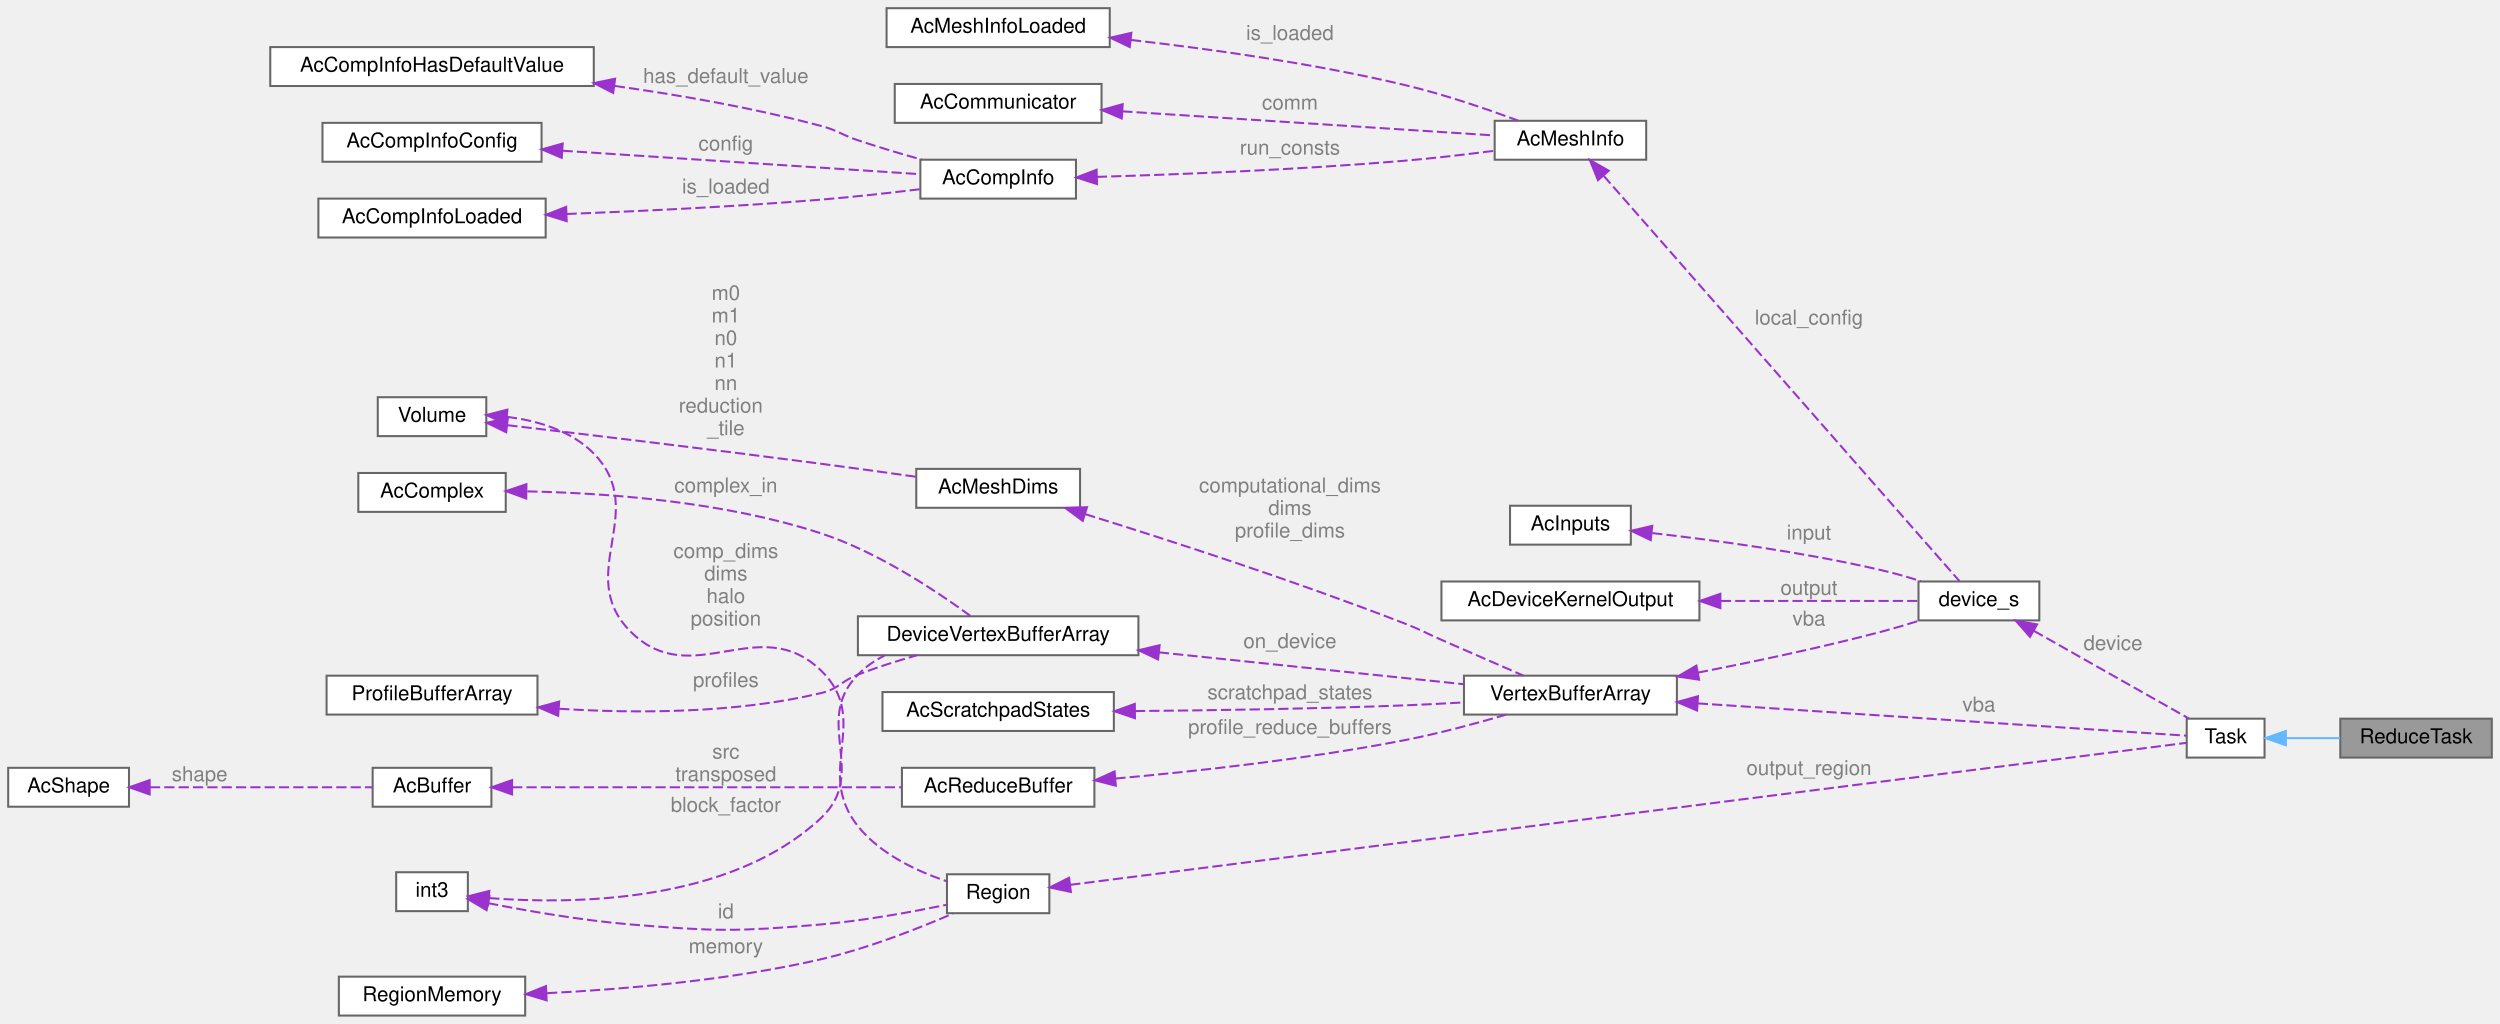
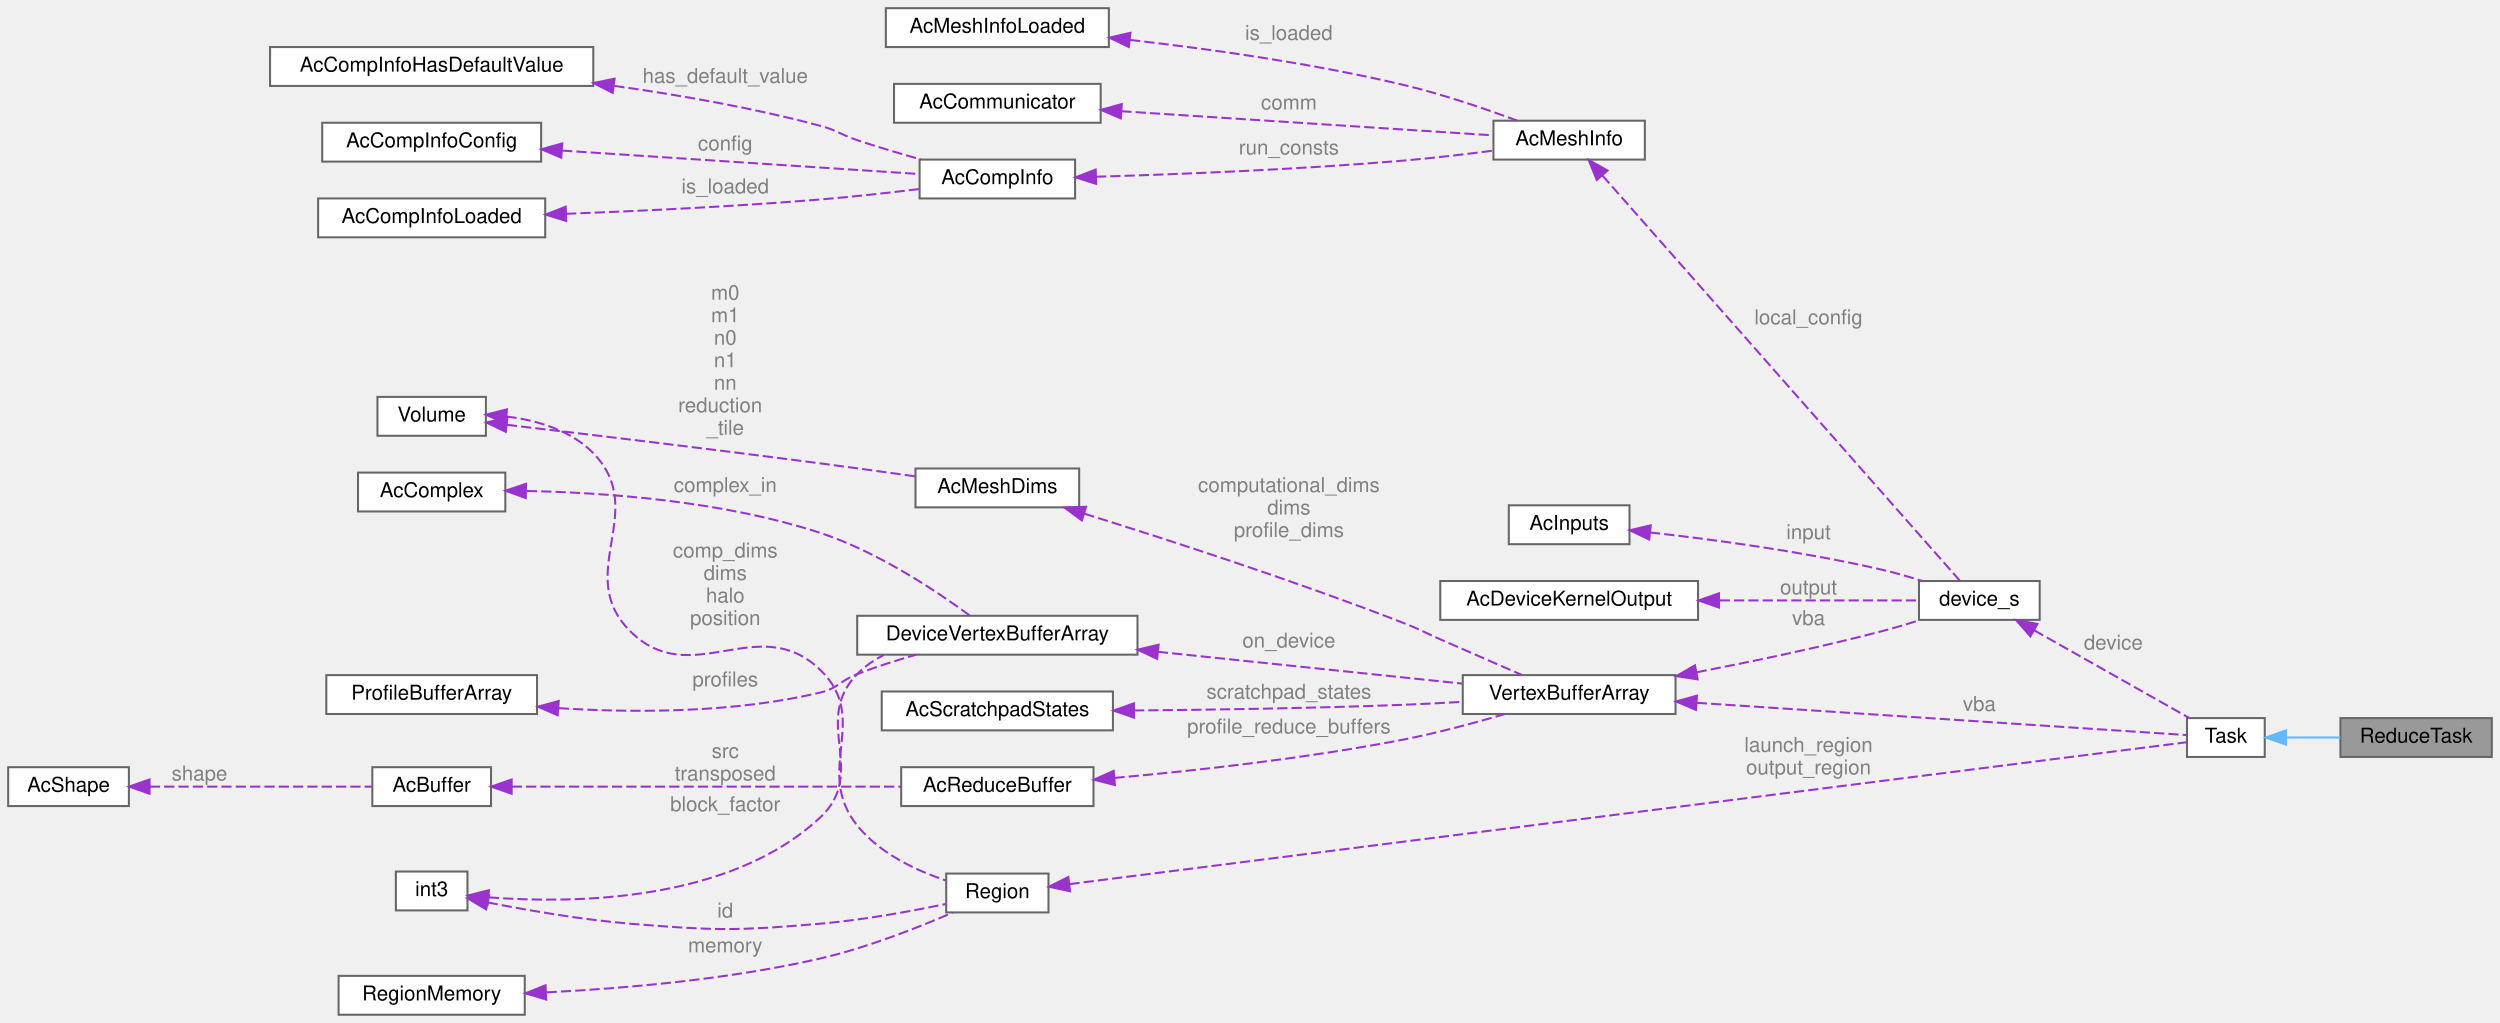
- <svg xmlns="http://www.w3.org/2000/svg" xmlns:xlink="http://www.w3.org/1999/xlink" width="1221pt" height="500pt" viewBox="0.00 0.00 1221.00 500.00">
+ <svg xmlns="http://www.w3.org/2000/svg" xmlns:xlink="http://www.w3.org/1999/xlink" width="1222pt" height="500pt" viewBox="0.00 0.00 1222.00 500.00">
  <g id="graph0" class="graph" transform="scale(1 1) rotate(0) translate(4 496)">
    <g id="Node000001" class="node">
      <g id="a_Node000001">
        <a xlink:title=" ">
-           <polygon fill="#999999" stroke="#666666" points="1213,-145 1139,-145 1139,-126 1213,-126 1213,-145" />
-           <text text-anchor="middle" x="1176" y="-133" font-family="Helvetica,sans-Serif" font-size="10.00">ReduceTask</text>
+           <polygon fill="#999999" stroke="#666666" points="1214,-145 1140,-145 1140,-126 1214,-126 1214,-145" />
+           <text text-anchor="middle" x="1177" y="-133" font-family="Helvetica,sans-Serif" font-size="10.00">ReduceTask</text>
        </a>
      </g>
    </g>
    <g id="Node000002" class="node">
      <g id="a_Node000002">
        <a xlink:href="classTask.html" target="_top" xlink:title=" ">
-           <polygon fill="white" stroke="#666666" points="1102,-145 1064,-145 1064,-126 1102,-126 1102,-145" />
-           <text text-anchor="middle" x="1083" y="-133" font-family="Helvetica,sans-Serif" font-size="10.00">Task</text>
+           <polygon fill="white" stroke="#666666" points="1103,-145 1065,-145 1065,-126 1103,-126 1103,-145" />
+           <text text-anchor="middle" x="1084" y="-133" font-family="Helvetica,sans-Serif" font-size="10.00">Task</text>
        </a>
      </g>
    </g>
    <g id="edge1_Node000001_Node000002" class="edge">
      <g id="a_edge1_Node000001_Node000002">
        <a xlink:title=" ">
-           <path fill="none" stroke="#63b8ff" d="M1112.45,-135.5C1120.84,-135.5 1130.13,-135.5 1138.93,-135.5" />
-           <polygon fill="#63b8ff" stroke="#63b8ff" points="1112.42,-132 1102.42,-135.5 1112.42,-139 1112.42,-132" />
+           <path fill="none" stroke="#63b8ff" d="M1113.45,-135.5C1121.84,-135.5 1131.13,-135.5 1139.93,-135.5" />
+           <polygon fill="#63b8ff" stroke="#63b8ff" points="1113.42,-132 1103.42,-135.5 1113.42,-139 1113.42,-132" />
        </a>
      </g>
    </g>
    <g id="Node000003" class="node">
      <g id="a_Node000003">
        <a xlink:href="structdevice__s.html" target="_top" xlink:title=" ">
-           <polygon fill="white" stroke="#666666" points="992,-212 933,-212 933,-193 992,-193 992,-212" />
-           <text text-anchor="middle" x="962.5" y="-200" font-family="Helvetica,sans-Serif" font-size="10.00">device_s</text>
+           <polygon fill="white" stroke="#666666" points="993,-212 934,-212 934,-193 993,-193 993,-212" />
+           <text text-anchor="middle" x="963.5" y="-200" font-family="Helvetica,sans-Serif" font-size="10.00">device_s</text>
        </a>
      </g>
    </g>
    <g id="edge2_Node000002_Node000003" class="edge">
      <g id="a_edge2_Node000002_Node000003">
        <a xlink:title=" ">
-           <path fill="none" stroke="#9a32cd" stroke-dasharray="5,2" d="M989.35,-187.88C1012.33,-174.89 1045.27,-156.27 1065.05,-145.08" />
-           <polygon fill="#9a32cd" stroke="#9a32cd" points="987.46,-184.93 980.48,-192.9 990.91,-191.03 987.46,-184.93" />
-         </a>
-       </g>
-       <text text-anchor="middle" x="1028" y="-178.5" font-family="Helvetica,sans-Serif" font-size="10.00" fill="grey"> device</text>
+           <path fill="none" stroke="#9a32cd" stroke-dasharray="5,2" d="M990.35,-187.88C1013.33,-174.89 1046.27,-156.27 1066.05,-145.08" />
+           <polygon fill="#9a32cd" stroke="#9a32cd" points="988.46,-184.93 981.48,-192.9 991.91,-191.03 988.46,-184.93" />
+         </a>
+       </g>
+       <text text-anchor="middle" x="1029" y="-178.5" font-family="Helvetica,sans-Serif" font-size="10.00" fill="grey"> device</text>
    </g>
    <g id="Node000004" class="node">
      <g id="a_Node000004">
        <a xlink:href="structAcMeshInfo.html" target="_top" xlink:title=" ">
          <polygon fill="white" stroke="#666666" points="800,-437 726,-437 726,-418 800,-418 800,-437" />
          <text text-anchor="middle" x="763" y="-425" font-family="Helvetica,sans-Serif" font-size="10.00">AcMeshInfo</text>
        </a>
      </g>
    </g>
    <g id="edge3_Node000003_Node000004" class="edge">
      <g id="a_edge3_Node000003_Node000004">
        <a xlink:title=" ">
-           <path fill="none" stroke="#9a32cd" stroke-dasharray="5,2" d="M779.25,-410.12C818.61,-365.28 922.65,-246.76 953.05,-212.13" />
-           <polygon fill="#9a32cd" stroke="#9a32cd" points="776.45,-408.01 772.49,-417.83 781.71,-412.63 776.45,-408.01" />
-         </a>
-       </g>
-       <text text-anchor="middle" x="879.5" y="-337.5" font-family="Helvetica,sans-Serif" font-size="10.00" fill="grey"> local_config</text>
+           <path fill="none" stroke="#9a32cd" stroke-dasharray="5,2" d="M779.33,-410.12C818.89,-365.28 923.45,-246.76 954,-212.13" />
+           <polygon fill="#9a32cd" stroke="#9a32cd" points="776.52,-408.02 772.53,-417.83 781.77,-412.65 776.52,-408.02" />
+         </a>
+       </g>
+       <text text-anchor="middle" x="880" y="-337.5" font-family="Helvetica,sans-Serif" font-size="10.00" fill="grey"> local_config</text>
    </g>
    <g id="Node000005" class="node">
      <g id="a_Node000005">
        <a xlink:href="structAcMeshInfoLoaded.html" target="_top" xlink:title=" ">
          <polygon fill="white" stroke="#666666" points="538,-492 429,-492 429,-473 538,-473 538,-492" />
          <text text-anchor="middle" x="483.5" y="-480" font-family="Helvetica,sans-Serif" font-size="10.00">AcMeshInfoLoaded</text>
        </a>
      </g>
    </g>
    <g id="edge4_Node000004_Node000005" class="edge">
      <g id="a_edge4_Node000004_Node000005">
        <a xlink:title=" ">
          <path fill="none" stroke="#9a32cd" stroke-dasharray="5,2" d="M548.38,-476.47C587.33,-472.05 637.92,-464.97 682,-454.5 700.97,-450 721.82,-442.88 737.48,-437.09" />
          <polygon fill="#9a32cd" stroke="#9a32cd" points="547.78,-473.01 538.23,-477.59 548.55,-479.97 547.78,-473.01" />
        </a>
      </g>
      <text text-anchor="middle" x="626" y="-476.5" font-family="Helvetica,sans-Serif" font-size="10.00" fill="grey"> is_loaded</text>
    </g>
    <g id="Node000006" class="node">
      <g id="a_Node000006">
        <a xlink:href="structAcCommunicator.html" target="_top" xlink:title=" ">
          <polygon fill="white" stroke="#666666" points="534,-455 433,-455 433,-436 534,-436 534,-455" />
          <text text-anchor="middle" x="483.5" y="-443" font-family="Helvetica,sans-Serif" font-size="10.00">AcCommunicator</text>
        </a>
      </g>
    </g>
    <g id="edge5_Node000004_Node000006" class="edge">
      <g id="a_edge5_Node000004_Node000006">
        <a xlink:title=" ">
          <path fill="none" stroke="#9a32cd" stroke-dasharray="5,2" d="M544.1,-441.63C599.26,-438.06 679.49,-432.85 725.64,-429.86" />
          <polygon fill="#9a32cd" stroke="#9a32cd" points="543.86,-438.14 534.11,-442.28 544.32,-445.13 543.86,-438.14" />
        </a>
      </g>
      <text text-anchor="middle" x="626" y="-442.5" font-family="Helvetica,sans-Serif" font-size="10.00" fill="grey"> comm</text>
    </g>
    <g id="Node000007" class="node">
      <g id="a_Node000007">
        <a xlink:href="structAcCompInfo.html" target="_top" xlink:title=" ">
          <polygon fill="white" stroke="#666666" points="521.5,-418 445.5,-418 445.5,-399 521.5,-399 521.5,-418" />
          <text text-anchor="middle" x="483.5" y="-406" font-family="Helvetica,sans-Serif" font-size="10.00">AcCompInfo</text>
        </a>
      </g>
    </g>
    <g id="edge6_Node000004_Node000007" class="edge">
      <g id="a_edge6_Node000004_Node000007">
        <a xlink:title=" ">
          <path fill="none" stroke="#9a32cd" stroke-dasharray="5,2" d="M531.7,-409.61C571.75,-410.79 630.72,-413.13 682,-417.5 696.36,-418.72 712.12,-420.58 725.82,-422.36" />
          <polygon fill="#9a32cd" stroke="#9a32cd" points="531.78,-406.11 521.69,-409.32 531.58,-413.1 531.78,-406.11" />
        </a>
      </g>
      <text text-anchor="middle" x="626" y="-420.5" font-family="Helvetica,sans-Serif" font-size="10.00" fill="grey"> run_consts</text>
    </g>
    <g id="Node000008" class="node">
      <g id="a_Node000008">
        <a xlink:href="structAcCompInfoConfig.html" target="_top" xlink:title=" ">
          <polygon fill="white" stroke="#666666" points="260.5,-436 153.5,-436 153.5,-417 260.5,-417 260.5,-436" />
          <text text-anchor="middle" x="207" y="-424" font-family="Helvetica,sans-Serif" font-size="10.00">AcCompInfoConfig</text>
        </a>
      </g>
    </g>
    <g id="edge7_Node000007_Node000008" class="edge">
      <g id="a_edge7_Node000007_Node000008">
        <a xlink:title=" ">
          <path fill="none" stroke="#9a32cd" stroke-dasharray="5,2" d="M270.75,-422.39C324.7,-418.85 400.7,-413.86 445.46,-410.93" />
          <polygon fill="#9a32cd" stroke="#9a32cd" points="270.35,-418.9 260.6,-423.05 270.81,-425.89 270.35,-418.9" />
        </a>
      </g>
      <text text-anchor="middle" x="350.5" y="-422.5" font-family="Helvetica,sans-Serif" font-size="10.00" fill="grey"> config</text>
    </g>
    <g id="Node000009" class="node">
      <g id="a_Node000009">
        <a xlink:href="structAcCompInfoLoaded.html" target="_top" xlink:title=" ">
          <polygon fill="white" stroke="#666666" points="262.5,-399 151.5,-399 151.5,-380 262.5,-380 262.5,-399" />
          <text text-anchor="middle" x="207" y="-387" font-family="Helvetica,sans-Serif" font-size="10.00">AcCompInfoLoaded</text>
        </a>
      </g>
    </g>
    <g id="edge8_Node000007_Node000009" class="edge">
      <g id="a_edge8_Node000007_Node000009">
        <a xlink:title=" ">
          <path fill="none" stroke="#9a32cd" stroke-dasharray="5,2" d="M272.68,-391.48C309.22,-392.87 355.7,-395.11 397,-398.5 412.79,-399.8 430.16,-401.74 445.1,-403.56" />
          <polygon fill="#9a32cd" stroke="#9a32cd" points="272.77,-387.98 262.65,-391.11 272.51,-394.97 272.77,-387.98" />
        </a>
      </g>
      <text text-anchor="middle" x="350.5" y="-401.5" font-family="Helvetica,sans-Serif" font-size="10.00" fill="grey"> is_loaded</text>
    </g>
    <g id="Node000010" class="node">
      <g id="a_Node000010">
        <a xlink:href="structAcCompInfoHasDefaultValue.html" target="_top" xlink:title=" ">
          <polygon fill="white" stroke="#666666" points="286,-473 128,-473 128,-454 286,-454 286,-473" />
          <text text-anchor="middle" x="207" y="-461" font-family="Helvetica,sans-Serif" font-size="10.00">AcCompInfoHasDefaultValue</text>
        </a>
      </g>
    </g>
    <g id="edge9_Node000007_Node000010" class="edge">
      <g id="a_edge9_Node000007_Node000010">
        <a xlink:title=" ">
          <path fill="none" stroke="#9a32cd" stroke-dasharray="5,2" d="M296.28,-454.02C328.32,-449.52 364.59,-443.18 397,-434.5 405.29,-432.28 406.86,-430.22 415,-427.5 425.05,-424.14 436.06,-420.87 446.22,-418.02" />
          <polygon fill="#9a32cd" stroke="#9a32cd" points="295.47,-450.6 286.03,-455.42 296.42,-457.54 295.47,-450.6" />
        </a>
      </g>
      <text text-anchor="middle" x="350.5" y="-455.5" font-family="Helvetica,sans-Serif" font-size="10.00" fill="grey"> has_default_value</text>
    </g>
    <g id="Node000011" class="node">
      <g id="a_Node000011">
        <a xlink:href="structAcInputs.html" target="_top" xlink:title=" ">
          <polygon fill="white" stroke="#666666" points="792.5,-249 733.5,-249 733.5,-230 792.5,-230 792.5,-249" />
          <text text-anchor="middle" x="763" y="-237" font-family="Helvetica,sans-Serif" font-size="10.00">AcInputs</text>
        </a>
      </g>
    </g>
    <g id="edge10_Node000003_Node000011" class="edge">
      <g id="a_edge10_Node000003_Node000011">
        <a xlink:title=" ">
-           <path fill="none" stroke="#9a32cd" stroke-dasharray="5,2" d="M802.93,-235.64C833.62,-232.16 877.38,-226.24 915,-217.5 921.28,-216.04 927.93,-214.13 934.17,-212.15" />
-           <polygon fill="#9a32cd" stroke="#9a32cd" points="802.21,-232.2 792.65,-236.77 802.97,-239.16 802.21,-232.2" />
-         </a>
-       </g>
-       <text text-anchor="middle" x="879.5" y="-232.5" font-family="Helvetica,sans-Serif" font-size="10.00" fill="grey"> input</text>
+           <path fill="none" stroke="#9a32cd" stroke-dasharray="5,2" d="M802.5,-235.74C833.43,-232.29 877.84,-226.35 916,-217.5 922.45,-216.01 929.28,-214.03 935.67,-212" />
+           <polygon fill="#9a32cd" stroke="#9a32cd" points="802.12,-232.26 792.56,-236.82 802.88,-239.22 802.12,-232.26" />
+         </a>
+       </g>
+       <text text-anchor="middle" x="880" y="-232.5" font-family="Helvetica,sans-Serif" font-size="10.00" fill="grey"> input</text>
    </g>
    <g id="Node000012" class="node">
      <g id="a_Node000012">
        <a xlink:href="structVertexBufferArray.html" target="_top" xlink:title=" ">
          <polygon fill="white" stroke="#666666" points="815,-166 711,-166 711,-147 815,-147 815,-166" />
          <text text-anchor="middle" x="763" y="-154" font-family="Helvetica,sans-Serif" font-size="10.00">VertexBufferArray</text>
        </a>
      </g>
    </g>
    <g id="edge23_Node000002_Node000012" class="edge">
      <g id="a_edge23_Node000002_Node000012">
        <a xlink:title=" ">
-           <path fill="none" stroke="#9a32cd" stroke-dasharray="5,2" d="M825.17,-152.46C898.83,-147.6 1018.31,-139.71 1063.71,-136.71" />
-           <polygon fill="#9a32cd" stroke="#9a32cd" points="824.84,-148.97 815.09,-153.13 825.3,-155.96 824.84,-148.97" />
-         </a>
-       </g>
-       <text text-anchor="middle" x="962.5" y="-148.5" font-family="Helvetica,sans-Serif" font-size="10.00" fill="grey"> vba</text>
+           <path fill="none" stroke="#9a32cd" stroke-dasharray="5,2" d="M825.39,-152.46C899.47,-147.58 1019.73,-139.67 1065,-136.69" />
+           <polygon fill="#9a32cd" stroke="#9a32cd" points="825,-148.98 815.25,-153.13 825.46,-155.96 825,-148.98" />
+         </a>
+       </g>
+       <text text-anchor="middle" x="963.5" y="-148.5" font-family="Helvetica,sans-Serif" font-size="10.00" fill="grey"> vba</text>
    </g>
    <g id="edge11_Node000003_Node000012" class="edge">
      <g id="a_edge11_Node000003_Node000012">
        <a xlink:title=" ">
-           <path fill="none" stroke="#9a32cd" stroke-dasharray="5,2" d="M825.25,-167.49C852.84,-172.85 885.73,-179.8 915,-187.5 921.07,-189.1 927.52,-191.02 933.61,-192.96" />
-           <polygon fill="#9a32cd" stroke="#9a32cd" points="825.83,-164.04 815.35,-165.59 824.51,-170.91 825.83,-164.04" />
-         </a>
-       </g>
-       <text text-anchor="middle" x="879.5" y="-190.5" font-family="Helvetica,sans-Serif" font-size="10.00" fill="grey"> vba</text>
+           <path fill="none" stroke="#9a32cd" stroke-dasharray="5,2" d="M825.33,-167.4C853.17,-172.76 886.42,-179.74 916,-187.5 922.07,-189.09 928.52,-191.02 934.62,-192.95" />
+           <polygon fill="#9a32cd" stroke="#9a32cd" points="825.82,-163.93 815.34,-165.5 824.51,-170.81 825.82,-163.93" />
+         </a>
+       </g>
+       <text text-anchor="middle" x="880" y="-190.5" font-family="Helvetica,sans-Serif" font-size="10.00" fill="grey"> vba</text>
    </g>
    <g id="Node000013" class="node">
      <g id="a_Node000013">
        <a xlink:href="structAcMeshDims.html" target="_top" xlink:title=" ">
          <polygon fill="white" stroke="#666666" points="523.5,-267 443.5,-267 443.5,-248 523.5,-248 523.5,-267" />
          <text text-anchor="middle" x="483.5" y="-255" font-family="Helvetica,sans-Serif" font-size="10.00">AcMeshDims</text>
        </a>
      </g>
    </g>
    <g id="edge12_Node000012_Node000013" class="edge">
      <g id="a_edge12_Node000012_Node000013">
        <a xlink:title=" ">
          <path fill="none" stroke="#9a32cd" stroke-dasharray="5,2" d="M526.03,-244.89C566.29,-232.38 628.87,-212.13 682,-191.5 690.16,-188.33 691.99,-187.03 700,-183.5 713.22,-177.68 728.05,-171.22 739.89,-166.08" />
          <polygon fill="#9a32cd" stroke="#9a32cd" points="524.82,-241.6 516.3,-247.9 526.89,-248.29 524.82,-241.6" />
        </a>
      </g>
      <text text-anchor="middle" x="626" y="-255.5" font-family="Helvetica,sans-Serif" font-size="10.00" fill="grey"> computational_dims</text>
      <text text-anchor="middle" x="626" y="-244.5" font-family="Helvetica,sans-Serif" font-size="10.00" fill="grey">dims</text>
      <text text-anchor="middle" x="626" y="-233.5" font-family="Helvetica,sans-Serif" font-size="10.00" fill="grey">profile_dims</text>
    </g>
    <g id="Node000014" class="node">
      <g id="a_Node000014">
        <a xlink:href="structVolume.html" target="_top" xlink:title=" ">
          <polygon fill="white" stroke="#666666" points="233.5,-302 180.5,-302 180.5,-283 233.5,-283 233.5,-302" />
          <text text-anchor="middle" x="207" y="-290" font-family="Helvetica,sans-Serif" font-size="10.00">Volume</text>
        </a>
      </g>
    </g>
    <g id="edge13_Node000013_Node000014" class="edge">
      <g id="a_edge13_Node000013_Node000014">
        <a xlink:title=" ">
          <path fill="none" stroke="#9a32cd" stroke-dasharray="5,2" d="M243.76,-288.35C281.79,-283.88 343.67,-276.49 397,-269.5 412.16,-267.51 428.81,-265.21 443.36,-263.15" />
          <polygon fill="#9a32cd" stroke="#9a32cd" points="243.22,-284.89 233.7,-289.52 244.04,-291.84 243.22,-284.89" />
        </a>
      </g>
      <text text-anchor="middle" x="350.5" y="-349.5" font-family="Helvetica,sans-Serif" font-size="10.00" fill="grey"> m0</text>
      <text text-anchor="middle" x="350.5" y="-338.5" font-family="Helvetica,sans-Serif" font-size="10.00" fill="grey">m1</text>
      <text text-anchor="middle" x="350.5" y="-327.5" font-family="Helvetica,sans-Serif" font-size="10.00" fill="grey">n0</text>
      <text text-anchor="middle" x="350.5" y="-316.5" font-family="Helvetica,sans-Serif" font-size="10.00" fill="grey">n1</text>
      <text text-anchor="middle" x="350.5" y="-305.5" font-family="Helvetica,sans-Serif" font-size="10.00" fill="grey">nn</text>
      <text text-anchor="start" x="327.5" y="-294.5" font-family="Helvetica,sans-Serif" font-size="10.00" fill="grey">reduction</text>
      <text text-anchor="middle" x="350.5" y="-283.5" font-family="Helvetica,sans-Serif" font-size="10.00" fill="grey">_tile</text>
    </g>
    <g id="Node000024" class="node">
      <g id="a_Node000024">
        <a xlink:href="structRegion.html" target="_top" xlink:title=" ">
          <polygon fill="white" stroke="#666666" points="508.5,-69 458.5,-69 458.5,-50 508.5,-50 508.5,-69" />
          <text text-anchor="middle" x="483.5" y="-57" font-family="Helvetica,sans-Serif" font-size="10.00">Region</text>
        </a>
      </g>
    </g>
    <g id="edge25_Node000024_Node000014" class="edge">
      <g id="a_edge25_Node000024_Node000014">
        <a xlink:title=" ">
          <path fill="none" stroke="#9a32cd" stroke-dasharray="5,2" d="M243.57,-292.43C258.56,-290.55 275.03,-285.72 286,-274.5 313.6,-246.26 276.04,-215.39 304,-187.5 333.87,-157.71 366.71,-197.86 397,-168.5 421.92,-144.34 393.33,-119.61 415,-92.5 425.83,-78.95 443.63,-70.57 458.23,-65.65" />
          <polygon fill="#9a32cd" stroke="#9a32cd" points="243.18,-288.96 233.52,-293.31 243.79,-295.93 243.18,-288.96" />
        </a>
      </g>
      <text text-anchor="middle" x="350.5" y="-223.5" font-family="Helvetica,sans-Serif" font-size="10.00" fill="grey"> comp_dims</text>
      <text text-anchor="middle" x="350.5" y="-212.5" font-family="Helvetica,sans-Serif" font-size="10.00" fill="grey">dims</text>
      <text text-anchor="middle" x="350.5" y="-201.5" font-family="Helvetica,sans-Serif" font-size="10.00" fill="grey">halo</text>
      <text text-anchor="middle" x="350.5" y="-190.5" font-family="Helvetica,sans-Serif" font-size="10.00" fill="grey">position</text>
    </g>
    <g id="Node000015" class="node">
      <g id="a_Node000015">
        <a xlink:href="structDeviceVertexBufferArray.html" target="_top" xlink:title=" ">
          <polygon fill="white" stroke="#666666" points="552,-195 415,-195 415,-176 552,-176 552,-195" />
          <text text-anchor="middle" x="483.5" y="-183" font-family="Helvetica,sans-Serif" font-size="10.00">DeviceVertexBufferArray</text>
        </a>
      </g>
    </g>
    <g id="edge14_Node000012_Node000015" class="edge">
      <g id="a_edge14_Node000012_Node000015">
        <a xlink:title=" ">
          <path fill="none" stroke="#9a32cd" stroke-dasharray="5,2" d="M561.98,-177.4C609.52,-172.43 669.07,-166.21 710.78,-161.85" />
          <polygon fill="#9a32cd" stroke="#9a32cd" points="561.61,-173.92 552.03,-178.44 562.34,-180.88 561.61,-173.92" />
        </a>
      </g>
      <text text-anchor="middle" x="626" y="-179.5" font-family="Helvetica,sans-Serif" font-size="10.00" fill="grey"> on_device</text>
    </g>
    <g id="Node000016" class="node">
      <g id="a_Node000016">
        <a xlink:href="structAcComplex.html" target="_top" xlink:title=" ">
          <polygon fill="white" stroke="#666666" points="243,-265 171,-265 171,-246 243,-246 243,-265" />
          <text text-anchor="middle" x="207" y="-253" font-family="Helvetica,sans-Serif" font-size="10.00">AcComplex</text>
        </a>
      </g>
    </g>
    <g id="edge15_Node000015_Node000016" class="edge">
      <g id="a_edge15_Node000015_Node000016">
        <a xlink:title=" ">
          <path fill="none" stroke="#9a32cd" stroke-dasharray="5,2" d="M253.55,-256.01C292.55,-255.2 349.72,-251.03 397,-235.5 425.1,-226.27 454.04,-206.87 470,-195.14" />
          <polygon fill="#9a32cd" stroke="#9a32cd" points="253.01,-252.52 243.06,-256.15 253.11,-259.52 253.01,-252.52" />
        </a>
      </g>
      <text text-anchor="middle" x="350.5" y="-255.5" font-family="Helvetica,sans-Serif" font-size="10.00" fill="grey"> complex_in</text>
    </g>
    <g id="Node000017" class="node">
      <g id="a_Node000017">
        <a xlink:href="structProfileBufferArray.html" target="_top" xlink:title=" ">
          <polygon fill="white" stroke="#666666" points="258.5,-166 155.5,-166 155.5,-147 258.5,-147 258.5,-166" />
          <text text-anchor="middle" x="207" y="-154" font-family="Helvetica,sans-Serif" font-size="10.00">ProfileBufferArray</text>
        </a>
      </g>
    </g>
    <g id="edge16_Node000015_Node000017" class="edge">
      <g id="a_edge16_Node000015_Node000017">
        <a xlink:title=" ">
          <path fill="none" stroke="#9a32cd" stroke-dasharray="5,2" d="M269.13,-149.85C306.56,-147.49 355.14,-147.5 397,-157.5 405.7,-159.58 406.66,-163.27 415,-166.5 424.2,-170.06 434.33,-173.27 443.89,-175.99" />
          <polygon fill="#9a32cd" stroke="#9a32cd" points="268.61,-146.38 258.89,-150.57 269.11,-153.36 268.61,-146.38" />
        </a>
      </g>
      <text text-anchor="middle" x="350.5" y="-160.5" font-family="Helvetica,sans-Serif" font-size="10.00" fill="grey"> profiles</text>
    </g>
    <g id="Node000018" class="node">
      <g id="a_Node000018">
        <a xlink:href="structint3.html" target="_top" xlink:title=" ">
          <polygon fill="white" stroke="#666666" points="224.5,-70 189.5,-70 189.5,-51 224.5,-51 224.5,-70" />
          <text text-anchor="middle" x="207" y="-58" font-family="Helvetica,sans-Serif" font-size="10.00">int3</text>
        </a>
      </g>
    </g>
    <g id="edge17_Node000015_Node000018" class="edge">
      <g id="a_edge17_Node000015_Node000018">
        <a xlink:title=" ">
          <path fill="none" stroke="#9a32cd" stroke-dasharray="5,2" d="M234.94,-57.37C275.6,-54.25 352.6,-54.83 397,-96.5 420.42,-118.48 392.54,-143.53 415,-166.5 418.74,-170.33 423.2,-173.41 428,-175.87" />
          <polygon fill="#9a32cd" stroke="#9a32cd" points="234.37,-53.91 224.73,-58.29 235,-60.88 234.37,-53.91" />
        </a>
      </g>
      <text text-anchor="middle" x="350.5" y="-99.5" font-family="Helvetica,sans-Serif" font-size="10.00" fill="grey"> block_factor</text>
    </g>
    <g id="edge26_Node000024_Node000018" class="edge">
      <g id="a_edge26_Node000024_Node000018">
        <a xlink:title=" ">
          <path fill="none" stroke="#9a32cd" stroke-dasharray="5,2" d="M234.38,-54.9C253.58,-51.11 280.27,-46.46 304,-44.5 345.19,-41.09 355.82,-40.92 397,-44.5 417.87,-46.32 441.28,-50.58 458.32,-54.1" />
          <polygon fill="#9a32cd" stroke="#9a32cd" points="233.65,-51.47 224.54,-56.89 235.04,-58.33 233.65,-51.47" />
        </a>
      </g>
      <text text-anchor="middle" x="350.5" y="-47.5" font-family="Helvetica,sans-Serif" font-size="10.00" fill="grey"> id</text>
    </g>
    <g id="Node000019" class="node">
      <g id="a_Node000019">
        <a xlink:href="structAcScratchpadStates.html" target="_top" xlink:title=" ">
          <polygon fill="white" stroke="#666666" points="540,-158 427,-158 427,-139 540,-139 540,-158" />
          <text text-anchor="middle" x="483.5" y="-146" font-family="Helvetica,sans-Serif" font-size="10.00">AcScratchpadStates</text>
        </a>
      </g>
    </g>
    <g id="edge18_Node000012_Node000019" class="edge">
      <g id="a_edge18_Node000012_Node000019">
        <a xlink:title=" ">
          <path fill="none" stroke="#9a32cd" stroke-dasharray="5,2" d="M550.3,-148.72C588.72,-149.05 638.12,-149.8 682,-151.5 691.32,-151.86 701.24,-152.38 710.81,-152.94" />
          <polygon fill="#9a32cd" stroke="#9a32cd" points="550.31,-145.22 540.28,-148.65 550.25,-152.22 550.31,-145.22" />
        </a>
      </g>
      <text text-anchor="middle" x="626" y="-154.5" font-family="Helvetica,sans-Serif" font-size="10.00" fill="grey"> scratchpad_states</text>
    </g>
    <g id="Node000020" class="node">
      <g id="a_Node000020">
        <a xlink:href="structAcReduceBuffer.html" target="_top" xlink:title=" ">
          <polygon fill="white" stroke="#666666" points="530.5,-121 436.5,-121 436.5,-102 530.5,-102 530.5,-121" />
          <text text-anchor="middle" x="483.5" y="-109" font-family="Helvetica,sans-Serif" font-size="10.00">AcReduceBuffer</text>
        </a>
      </g>
    </g>
    <g id="edge19_Node000012_Node000020" class="edge">
      <g id="a_edge19_Node000012_Node000020">
        <a xlink:title=" ">
          <path fill="none" stroke="#9a32cd" stroke-dasharray="5,2" d="M540.72,-115.75C580.43,-119.31 634.78,-125.31 682,-134.5 698.54,-137.72 716.67,-142.59 731.49,-146.93" />
          <polygon fill="#9a32cd" stroke="#9a32cd" points="540.97,-112.26 530.7,-114.88 540.36,-119.23 540.97,-112.26" />
        </a>
      </g>
      <text text-anchor="middle" x="626" y="-137.5" font-family="Helvetica,sans-Serif" font-size="10.00" fill="grey"> profile_reduce_buffers</text>
    </g>
    <g id="Node000021" class="node">
      <g id="a_Node000021">
        <a xlink:href="structAcBuffer.html" target="_top" xlink:title=" ">
          <polygon fill="white" stroke="#666666" points="236,-121 178,-121 178,-102 236,-102 236,-121" />
          <text text-anchor="middle" x="207" y="-109" font-family="Helvetica,sans-Serif" font-size="10.00">AcBuffer</text>
        </a>
      </g>
    </g>
    <g id="edge20_Node000020_Node000021" class="edge">
      <g id="a_edge20_Node000020_Node000021">
        <a xlink:title=" ">
          <path fill="none" stroke="#9a32cd" stroke-dasharray="5,2" d="M246.12,-111.5C295.93,-111.5 383.08,-111.5 436.5,-111.5" />
          <polygon fill="#9a32cd" stroke="#9a32cd" points="246.09,-108 236.09,-111.5 246.09,-115 246.09,-108" />
        </a>
      </g>
      <text text-anchor="middle" x="350.5" y="-125.5" font-family="Helvetica,sans-Serif" font-size="10.00" fill="grey"> src</text>
      <text text-anchor="middle" x="350.5" y="-114.5" font-family="Helvetica,sans-Serif" font-size="10.00" fill="grey">transposed</text>
    </g>
    <g id="Node000022" class="node">
      <g id="a_Node000022">
        <a xlink:href="structAcShape.html" target="_top" xlink:title=" ">
          <polygon fill="white" stroke="#666666" points="59,-121 0,-121 0,-102 59,-102 59,-121" />
          <text text-anchor="middle" x="29.5" y="-109" font-family="Helvetica,sans-Serif" font-size="10.00">AcShape</text>
        </a>
      </g>
    </g>
    <g id="edge21_Node000021_Node000022" class="edge">
      <g id="a_edge21_Node000021_Node000022">
        <a xlink:title=" ">
          <path fill="none" stroke="#9a32cd" stroke-dasharray="5,2" d="M69.23,-111.5C102.03,-111.5 148.29,-111.5 177.72,-111.5" />
          <polygon fill="#9a32cd" stroke="#9a32cd" points="69.09,-108 59.09,-111.5 69.09,-115 69.09,-108" />
        </a>
      </g>
      <text text-anchor="middle" x="93.5" y="-114.5" font-family="Helvetica,sans-Serif" font-size="10.00" fill="grey"> shape</text>
    </g>
    <g id="Node000023" class="node">
      <g id="a_Node000023">
        <a xlink:href="structAcDeviceKernelOutput.html" target="_top" xlink:title=" ">
          <polygon fill="white" stroke="#666666" points="826,-212 700,-212 700,-193 826,-193 826,-212" />
          <text text-anchor="middle" x="763" y="-200" font-family="Helvetica,sans-Serif" font-size="10.00">AcDeviceKernelOutput</text>
        </a>
      </g>
    </g>
    <g id="edge22_Node000003_Node000023" class="edge">
      <g id="a_edge22_Node000003_Node000023">
        <a xlink:title=" ">
-           <path fill="none" stroke="#9a32cd" stroke-dasharray="5,2" d="M836.45,-202.5C869.91,-202.5 907.71,-202.5 932.91,-202.5" />
-           <polygon fill="#9a32cd" stroke="#9a32cd" points="836.22,-199 826.22,-202.5 836.22,-206 836.22,-199" />
-         </a>
-       </g>
-       <text text-anchor="middle" x="879.5" y="-205.5" font-family="Helvetica,sans-Serif" font-size="10.00" fill="grey"> output</text>
+           <path fill="none" stroke="#9a32cd" stroke-dasharray="5,2" d="M836.58,-202.5C870.35,-202.5 908.57,-202.5 933.95,-202.5" />
+           <polygon fill="#9a32cd" stroke="#9a32cd" points="836.26,-199 826.26,-202.5 836.26,-206 836.26,-199" />
+         </a>
+       </g>
+       <text text-anchor="middle" x="880" y="-205.5" font-family="Helvetica,sans-Serif" font-size="10.00" fill="grey"> output</text>
    </g>
    <g id="edge24_Node000002_Node000024" class="edge">
      <g id="a_edge24_Node000002_Node000024">
        <a xlink:title=" ">
-           <path fill="none" stroke="#9a32cd" stroke-dasharray="5,2" d="M518.67,-63.85C629.97,-78 979.7,-122.49 1063.72,-133.17" />
-           <polygon fill="#9a32cd" stroke="#9a32cd" points="519.02,-60.36 508.66,-62.57 518.14,-67.31 519.02,-60.36" />
-         </a>
-       </g>
-       <text text-anchor="middle" x="879.5" y="-117.5" font-family="Helvetica,sans-Serif" font-size="10.00" fill="grey"> output_region</text>
+           <path fill="none" stroke="#9a32cd" stroke-dasharray="5,2" d="M518.74,-63.85C630.36,-78.02 981.33,-122.59 1064.97,-133.21" />
+           <polygon fill="#9a32cd" stroke="#9a32cd" points="519.06,-60.36 508.7,-62.57 518.18,-67.31 519.06,-60.36" />
+         </a>
+       </g>
+       <text text-anchor="middle" x="880" y="-128.5" font-family="Helvetica,sans-Serif" font-size="10.00" fill="grey"> launch_region</text>
+       <text text-anchor="middle" x="880" y="-117.5" font-family="Helvetica,sans-Serif" font-size="10.00" fill="grey">output_region</text>
    </g>
    <g id="Node000025" class="node">
      <g id="a_Node000025">
        <a xlink:href="structRegionMemory.html" target="_top" xlink:title=" ">
          <polygon fill="white" stroke="#666666" points="252.5,-19 161.5,-19 161.5,0 252.5,0 252.5,-19" />
          <text text-anchor="middle" x="207" y="-7" font-family="Helvetica,sans-Serif" font-size="10.00">RegionMemory</text>
        </a>
      </g>
    </g>
    <g id="edge27_Node000024_Node000025" class="edge">
      <g id="a_edge27_Node000024_Node000025">
        <a xlink:title=" ">
          <path fill="none" stroke="#9a32cd" stroke-dasharray="5,2" d="M263.18,-10.93C301.2,-12.85 352.67,-17.28 397,-27.5 419.7,-32.73 444.52,-42.51 461.55,-49.88" />
          <polygon fill="#9a32cd" stroke="#9a32cd" points="262.98,-7.42 252.83,-10.46 262.66,-14.41 262.98,-7.42" />
        </a>
      </g>
      <text text-anchor="middle" x="350.5" y="-30.5" font-family="Helvetica,sans-Serif" font-size="10.00" fill="grey"> memory</text>
    </g>
  </g>
</svg>
